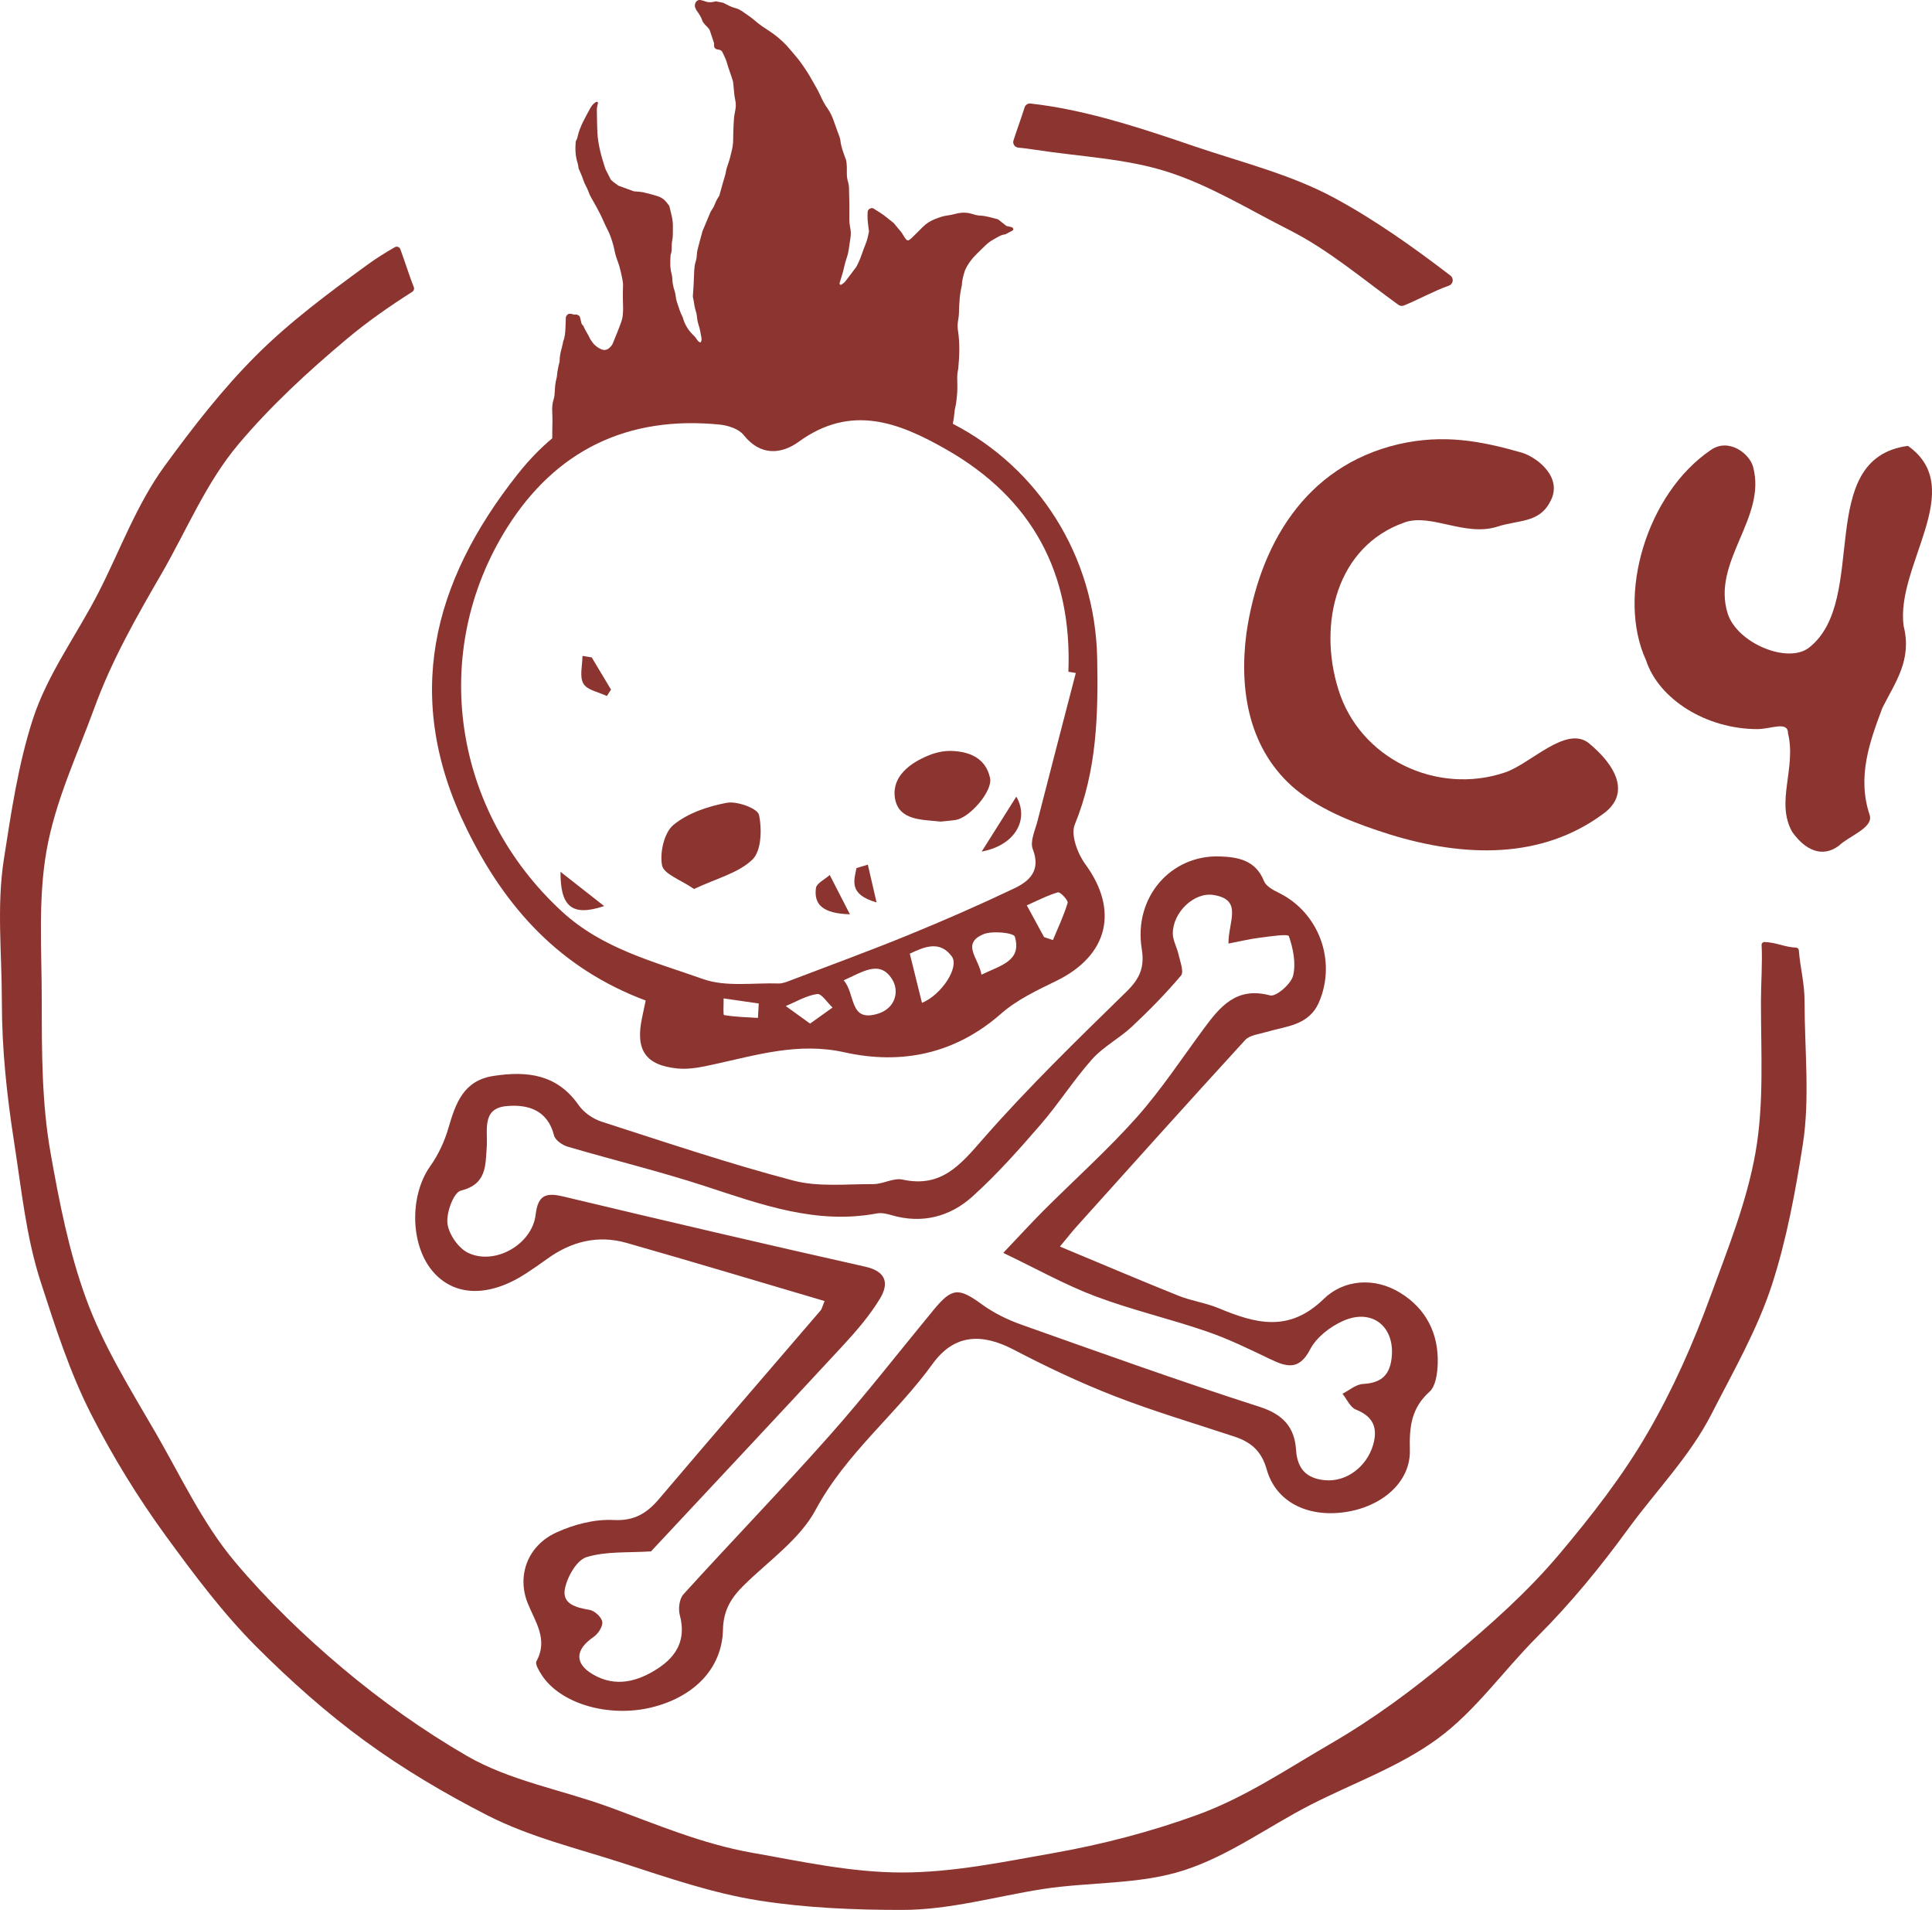
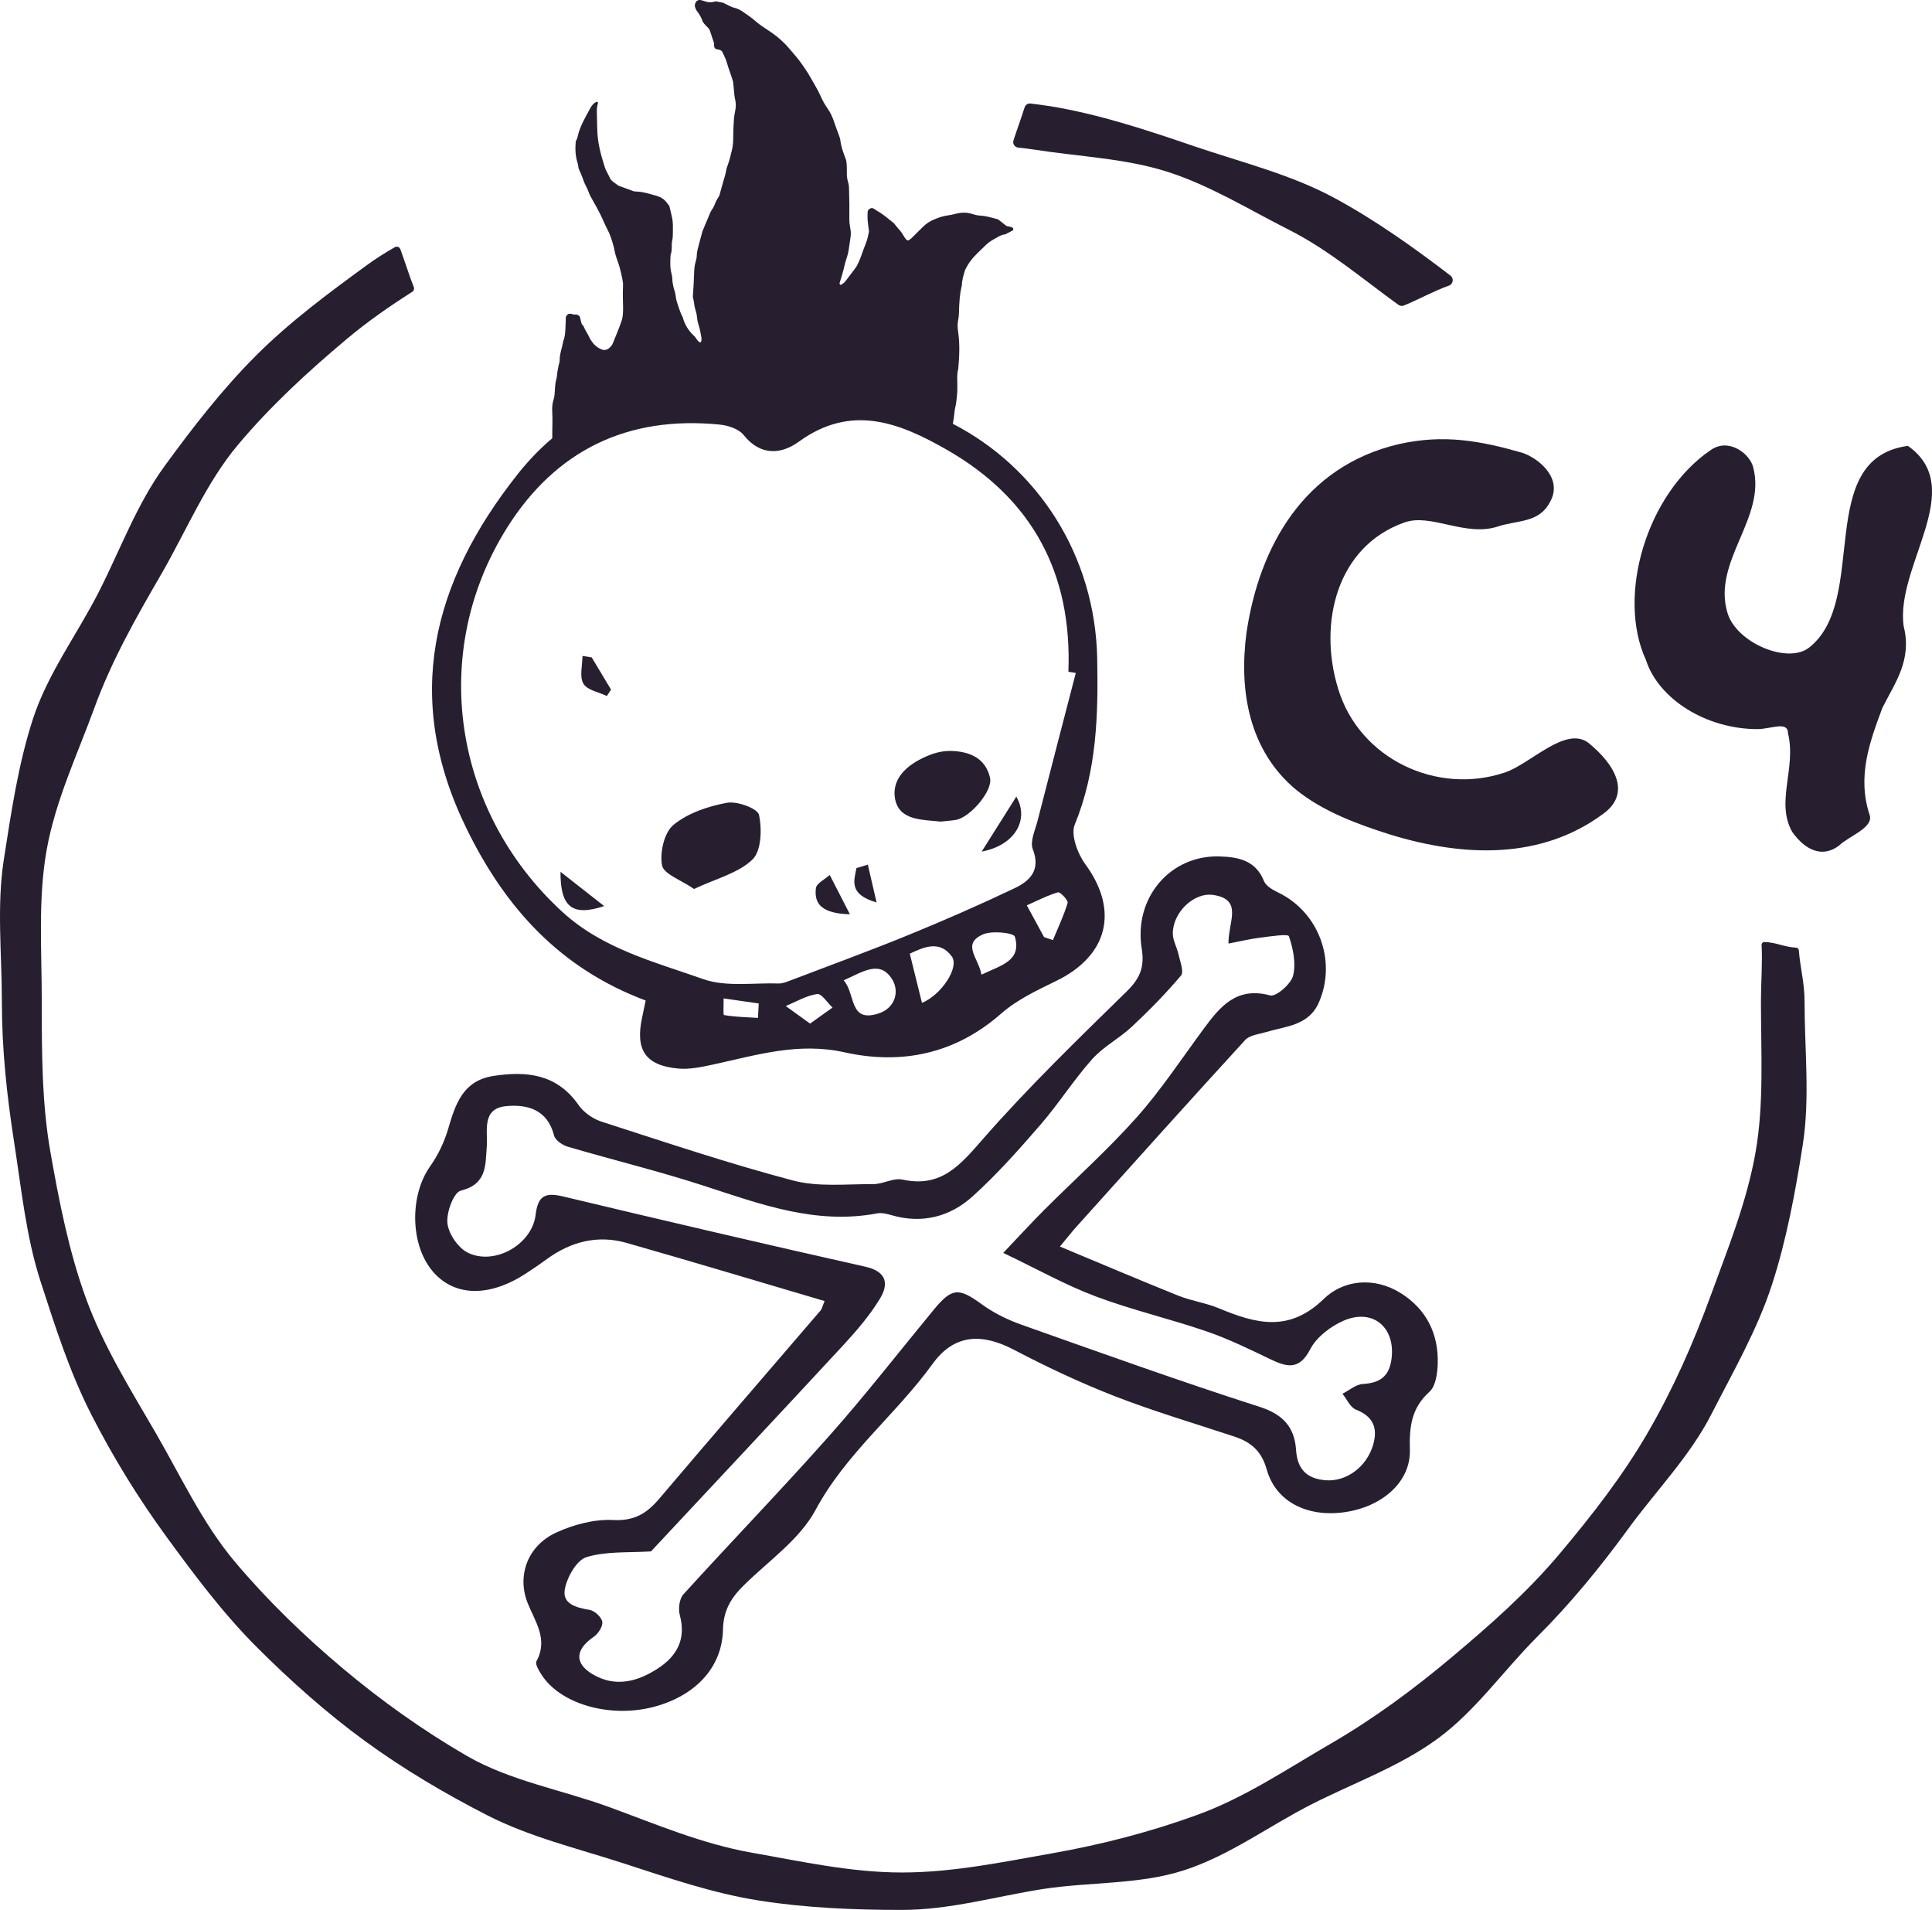
<svg xmlns="http://www.w3.org/2000/svg" version="1.1" id="Layer_1" x="0px" y="0px" viewBox="0 0 124.409 122.964" style="enable-background:new 0 0 124.409 122.964;" xml:space="preserve">
  <style type="text/css">
- 	.st0{fill:#8C342F;}
+ 	.st0{fill:#271F30;}
</style>
  <g>
    <path class="st0" d="M90.063,28.596c2.901-0.657,5.256-0.219,7.94,0.548   c1.04,0.328,2.682,1.643,1.806,3.176c-0.71,1.369-2.08,1.149-3.394,1.588   c-2.08,0.657-4.271-0.876-5.968-0.275c-4.38,1.534-5.585,6.516-4.271,10.732   c1.368,4.491,6.352,6.846,10.732,5.367c1.641-0.548,3.888-3.012,5.367-1.916   c1.752,1.424,2.792,3.285,0.93,4.6c-3.941,2.901-8.869,2.792-13.688,1.313   c-2.08-0.657-4.325-1.477-6.077-2.901c-3.012-2.519-3.668-6.352-3.176-10.075   C81.083,35.167,83.984,30.02,90.063,28.596" />
    <path class="st0" d="M105.993,42.504c-1.916-4.161,0.055-10.732,4.161-13.524   c1.151-0.822,2.519,0.219,2.739,1.095c0.876,3.285-2.683,6.077-1.643,9.417   c0.603,1.916,3.888,3.285,5.256,2.191c3.888-3.067,0.275-12.158,6.352-12.978   c3.888,2.739-0.821,7.72-0.273,11.608c0.548,2.191-0.548,3.615-1.37,5.258   c-0.821,2.189-1.642,4.434-0.821,6.898c0.275,0.822-1.368,1.37-1.972,1.972   c-1.094,0.821-2.189,0.275-3.01-0.876c-1.096-1.916,0.273-4.106-0.275-6.352   c0-0.821-1.096-0.273-1.972-0.273C109.881,46.94,106.814,45.023,105.993,42.504" />
    <path class="st0" d="M116.203,64.492c0-1.229-0.275-2.129-0.37-3.316   c-0.007-0.092-0.083-0.162-0.176-0.168c-0.75-0.031-1.299-0.344-2.044-0.361   c-0.102-0.002-0.181,0.086-0.176,0.188c0.06,1.187-0.043,2.459-0.043,3.656   c0,3.293,0.204,6.554-0.347,9.692c-0.567,3.224-1.8,6.246-2.899,9.256   c-1.118,3.06-2.419,5.998-4.033,8.781c-1.628,2.808-3.604,5.337-5.681,7.808   c-2.082,2.478-4.47,4.579-6.948,6.661c-2.473,2.077-5.016,3.957-7.824,5.585   c-2.785,1.614-5.476,3.44-8.536,4.558c-3.01,1.097-6.156,1.918-9.381,2.485   c-3.138,0.553-6.372,1.234-9.666,1.234s-6.521-0.722-9.659-1.273   c-3.224-0.568-6.198-1.845-9.206-2.944c-3.062-1.116-6.376-1.683-9.16-3.295   c-2.81-1.628-5.514-3.554-7.985-5.631c-2.478-2.082-4.869-4.392-6.951-6.87   c-2.077-2.471-3.473-5.493-5.101-8.303c-1.614-2.784-3.356-5.566-4.474-8.626   c-1.099-3.008-1.731-6.226-2.298-9.45c-0.551-3.138-0.555-6.374-0.555-9.668   c0-3.293-0.247-6.573,0.304-9.711c0.567-3.224,1.987-6.201,3.086-9.211   c1.116-3.06,2.692-5.823,4.306-8.607c1.628-2.81,2.87-5.864,4.947-8.337   c2.082-2.478,4.487-4.693,6.967-6.775c1.339-1.127,2.773-2.125,4.252-3.067   c0.099-0.064,0.138-0.187,0.095-0.297c-0.071-0.181-0.14-0.365-0.207-0.548   c-0.216-0.596-0.422-1.248-0.66-1.894c-0.052-0.143-0.221-0.206-0.354-0.13   c-0.619,0.352-1.223,0.733-1.8,1.154c-2.447,1.785-4.961,3.644-7.143,5.826   s-4.095,4.658-5.88,7.105c-1.811,2.481-2.87,5.426-4.254,8.135   c-1.391,2.721-3.293,5.263-4.235,8.171c-0.938,2.894-1.393,5.989-1.866,9.023   c-0.468,2.993-0.128,6.075-0.128,9.161c0,3.086,0.325,6.065,0.791,9.058   c0.473,3.034,0.767,6.07,1.704,8.964c0.942,2.908,1.88,5.849,3.271,8.57   c1.384,2.709,3.003,5.348,4.814,7.829c1.785,2.445,3.648,4.945,5.83,7.128   s4.522,4.263,6.969,6.048c2.481,1.811,5.18,3.404,7.89,4.788c2.721,1.391,5.766,2.118,8.674,3.06   c2.894,0.937,5.814,1.956,8.849,2.429c2.991,0.468,6.082,0.598,9.168,0.598   c3.086,0,6.06-0.873,9.051-1.341c3.036-0.473,6.224-0.276,9.118-1.213   c2.908-0.942,5.446-2.834,8.168-4.225c2.709-1.384,5.662-2.424,8.142-4.233   c2.447-1.785,4.237-4.38,6.419-6.563c2.182-2.182,4.067-4.489,5.852-6.936   c1.811-2.481,3.99-4.695,5.374-7.404c1.391-2.723,2.963-5.445,3.905-8.353   c0.937-2.894,1.508-5.982,1.982-9.016C116.556,70.69,116.203,67.578,116.203,64.492" />
    <path class="st0" d="M85.921,12.741c-2.82-1.522-6.003-2.298-9.034-3.33   c-3.017-1.028-6.061-2.049-9.236-2.569c-0.428-0.069-0.86-0.126-1.292-0.176   c-0.171-0.021-0.332,0.086-0.382,0.252c-0.223,0.71-0.486,1.412-0.715,2.122   c-0.071,0.218,0.083,0.442,0.311,0.465c0.359,0.036,0.719,0.079,1.078,0.135   c2.872,0.448,5.835,0.556,8.546,1.427c2.756,0.885,5.267,2.448,7.819,3.736   c2.518,1.268,4.759,3.178,7.031,4.821c0.104,0.073,0.235,0.092,0.353,0.045   c0.859-0.342,1.949-0.947,2.901-1.28c0.278-0.097,0.333-0.467,0.1-0.646   C91.027,15.922,88.508,14.137,85.921,12.741" />
    <path class="st0" d="M90.178,83.238c-1.693-1.049-3.67-0.845-4.933,0.384   c-2.246,2.189-4.397,1.588-6.768,0.601c-0.831-0.346-1.752-0.468-2.588-0.803   c-2.492-0.999-4.961-2.053-7.637-3.167c0.53-0.638,0.783-0.962,1.057-1.268   c3.615-4.019,7.223-8.045,10.874-12.03c0.292-0.318,0.886-0.373,1.353-0.513   c1.286-0.385,2.753-0.404,3.408-1.94c1.13-2.651-0.017-5.759-2.602-7.024   c-0.359-0.175-0.816-0.423-0.947-0.75c-0.536-1.341-1.652-1.553-2.856-1.591   c-3.164-0.105-5.552,2.654-5.018,5.944c0.195,1.208-0.128,1.925-0.981,2.759   c-3.143,3.074-6.31,6.143-9.205,9.445c-1.476,1.688-2.697,3.207-5.222,2.656   c-0.575-0.126-1.249,0.294-1.877,0.292c-1.726-0.009-3.532,0.199-5.161-0.23   c-4.157-1.095-8.242-2.471-12.337-3.791c-0.555-0.18-1.147-0.589-1.477-1.063   c-1.391-1.997-3.321-2.213-5.486-1.88c-1.949,0.301-2.438,1.776-2.905,3.371   c-0.249,0.857-0.651,1.714-1.168,2.442c-1.36,1.92-1.292,5.172,0.244,6.862   c1.406,1.548,3.613,1.559,5.956,0.021c0.444-0.29,0.883-0.593,1.313-0.905   c1.555-1.13,3.274-1.572,5.132-1.042c4.235,1.206,8.451,2.476,12.75,3.743   c-0.166,0.408-0.183,0.524-0.249,0.598c-3.463,4.038-6.946,8.061-10.388,12.118   c-0.803,0.947-1.598,1.451-2.965,1.381c-1.215-0.062-2.549,0.29-3.672,0.805   c-1.852,0.847-2.545,2.777-1.849,4.532c0.482,1.213,1.344,2.338,0.569,3.76   c-0.097,0.176,0.157,0.593,0.321,0.852c1.184,1.868,4.306,2.792,7.084,2.118   c2.737-0.665,4.555-2.507,4.607-5.011c0.026-1.267,0.546-2.073,1.375-2.884   c1.591-1.56,3.575-2.936,4.588-4.821c1.954-3.639,5.179-6.143,7.532-9.398   c1.391-1.925,3.162-1.999,5.229-0.918c2.11,1.104,4.278,2.127,6.497,2.991   c2.524,0.981,5.132,1.75,7.706,2.602c1.063,0.352,1.749,0.916,2.086,2.117   c0.582,2.072,2.588,3.079,4.968,2.758c2.426-0.325,4.304-1.928,4.251-4.01   c-0.04-1.491,0.09-2.694,1.266-3.753c0.396-0.356,0.505-1.166,0.527-1.778   C92.647,85.861,91.84,84.268,90.178,83.238 M89.599,87.532c-0.157,1.106-0.771,1.508-1.84,1.569   c-0.448,0.026-0.874,0.408-1.312,0.629c0.283,0.351,0.498,0.874,0.864,1.019   c1.12,0.446,1.427,1.182,1.108,2.277c-0.415,1.413-1.73,2.397-3.095,2.27   c-1.168-0.107-1.785-0.7-1.866-1.951c-0.093-1.429-0.807-2.277-2.324-2.765   c-5.159-1.657-10.264-3.49-15.371-5.301c-0.89-0.316-1.775-0.752-2.536-1.305   c-1.505-1.089-1.918-1.087-3.122,0.373c-2.232,2.708-4.387,5.483-6.715,8.104   c-3.065,3.454-6.281,6.775-9.384,10.195c-0.263,0.29-0.339,0.935-0.23,1.341   c0.415,1.533-0.178,2.619-1.396,3.418c-1.313,0.86-2.747,1.248-4.207,0.389   c-1.203-0.708-1.127-1.602,0.047-2.405c0.294-0.2,0.61-0.681,0.563-0.975   c-0.048-0.306-0.499-0.719-0.824-0.772c-0.862-0.142-1.775-0.377-1.583-1.355   c0.15-0.769,0.759-1.844,1.393-2.039c1.27-0.391,2.696-0.273,4.152-0.37   c4.028-4.313,8.218-8.776,12.377-13.27c0.86-0.931,1.704-1.913,2.359-2.989   c0.582-0.956,0.456-1.756-0.942-2.07c-6.49-1.457-12.968-2.97-19.437-4.517   c-1.146-0.273-1.636-0.088-1.788,1.18c-0.226,1.901-2.621,3.274-4.349,2.445   c-0.629-0.302-1.253-1.21-1.329-1.901c-0.078-0.693,0.401-1.989,0.862-2.103   c1.673-0.411,1.581-1.617,1.669-2.804c0.079-1.066-0.349-2.485,1.266-2.637   c1.344-0.126,2.647,0.221,3.067,1.887c0.074,0.301,0.53,0.62,0.873,0.722   c2.949,0.867,5.944,1.593,8.864,2.547c3.605,1.177,7.155,2.488,11.057,1.752   c0.295-0.055,0.638,0.024,0.938,0.112c1.968,0.575,3.765,0.104,5.215-1.203   c1.569-1.415,2.986-3.012,4.372-4.613c1.177-1.356,2.144-2.894,3.338-4.232   c0.721-0.807,1.747-1.332,2.547-2.08c1.113-1.044,2.189-2.136,3.171-3.3   c0.2-0.24-0.06-0.897-0.159-1.351c-0.099-0.46-0.372-0.907-0.37-1.36   c0-1.356,1.367-2.664,2.604-2.476c1.946,0.294,0.962,1.728,0.98,3.129   c0.734-0.14,1.379-0.297,2.032-0.378c0.643-0.081,1.802-0.261,1.859-0.095   c0.275,0.798,0.468,1.754,0.268,2.547c-0.138,0.539-1.101,1.367-1.477,1.265   c-2.167-0.582-3.223,0.717-4.287,2.162c-1.415,1.916-2.732,3.921-4.309,5.693   c-1.871,2.099-3.981,3.986-5.975,5.979c-0.783,0.783-1.529,1.602-2.613,2.742   c2.146,1.025,3.986,2.061,5.939,2.796c2.336,0.879,4.786,1.445,7.15,2.257   c1.4,0.479,2.742,1.135,4.08,1.778c1.071,0.513,1.878,0.762,2.597-0.627   c0.401-0.774,1.284-1.451,2.108-1.821C88.395,84.184,89.895,85.462,89.599,87.532" />
    <path class="st0" d="M41.577,64.413c-0.105,0.499-0.168,0.805-0.233,1.111   c-0.441,2.07,0.213,3.065,2.302,3.267c0.753,0.073,1.55-0.098,2.303-0.263   c2.78-0.603,5.457-1.443,8.437-0.779c3.66,0.814,7.119,0.111,10.082-2.493   c1.018-0.893,2.315-1.503,3.551-2.106c3.347-1.631,4.043-4.546,1.87-7.509   c-0.499-0.681-0.952-1.894-0.681-2.554c1.42-3.458,1.514-7.05,1.446-10.668   c-0.124-6.678-3.838-12.316-9.298-15.136c0.048-0.252,0.083-0.482,0.1-0.669   c0.01-0.142,0.029-0.282,0.064-0.418c0.055-0.219,0.073-0.446,0.097-0.669   c0.033-0.309,0.038-0.619,0.028-0.93c-0.009-0.283-0.017-0.565,0.059-0.841   c0.076-0.816,0.112-1.631-0.012-2.445c-0.035-0.226-0.04-0.448,0.003-0.674   c0.031-0.166,0.054-0.334,0.057-0.503c0.014-0.593,0.042-1.184,0.185-1.762   c0.01-0.342,0.107-0.667,0.202-0.968c0.197-0.439,0.477-0.788,0.804-1.106   c0.164-0.157,0.325-0.314,0.486-0.472c0.162-0.161,0.34-0.299,0.539-0.406   c0.247-0.131,0.477-0.309,0.769-0.333c0.15-0.079,0.299-0.157,0.447-0.235   c0.061-0.033,0.085-0.081,0.059-0.137c-0.022-0.048-0.066-0.083-0.124-0.097   c-0.109-0.028-0.219-0.048-0.308-0.069c-0.195-0.154-0.373-0.292-0.542-0.427   c-0.392-0.104-0.769-0.225-1.168-0.242c-0.169-0.009-0.332-0.052-0.494-0.104   c-0.359-0.116-0.721-0.105-1.083-0.009c-0.164,0.043-0.33,0.081-0.498,0.102   c-0.283,0.035-0.549,0.128-0.81,0.233c-0.289,0.114-0.556,0.273-0.779,0.496   c-0.24,0.238-0.477,0.48-0.721,0.715c-0.059,0.059-0.128,0.109-0.199,0.152   c-0.047,0.028-0.107,0.01-0.15-0.035c-0.159-0.162-0.233-0.385-0.385-0.553   c-0.152-0.166-0.289-0.346-0.427-0.513c-0.162-0.13-0.316-0.251-0.47-0.375   c-0.264-0.213-0.553-0.391-0.841-0.567c-0.138-0.085-0.368,0.05-0.373,0.221   c-0.005,0.169-0.016,0.339-0.002,0.506c0.019,0.252,0.059,0.505,0.09,0.757   c-0.055,0.275-0.114,0.551-0.223,0.812c-0.176,0.415-0.287,0.855-0.492,1.258   c-0.04,0.076-0.069,0.157-0.119,0.225c-0.233,0.316-0.472,0.631-0.715,0.942   c-0.052,0.064-0.13,0.107-0.195,0.159c-0.057,0.043-0.107,0.047-0.135,0.002   c-0.014-0.021-0.024-0.054-0.017-0.076c0.116-0.377,0.237-0.752,0.32-1.139   c0.057-0.275,0.173-0.537,0.231-0.812c0.066-0.302,0.09-0.612,0.143-0.918   c0.033-0.197,0.045-0.392,0.009-0.587c-0.04-0.223-0.076-0.444-0.074-0.672   c0.002-0.309,0.003-0.62,0.002-0.93c-0.005-0.366-0.012-0.733-0.024-1.101   c-0.005-0.111-0.022-0.225-0.055-0.332c-0.059-0.19-0.086-0.384-0.083-0.582   c0.003-0.282,0.007-0.565-0.045-0.84c-0.157-0.427-0.328-0.845-0.375-1.299   c-0.01-0.083-0.04-0.164-0.067-0.244c-0.105-0.292-0.218-0.581-0.316-0.874   c-0.107-0.323-0.238-0.632-0.437-0.911c-0.181-0.252-0.328-0.527-0.454-0.81   c-0.171-0.389-0.399-0.745-0.603-1.115c-0.218-0.397-0.475-0.765-0.741-1.13   c-0.185-0.251-0.397-0.475-0.593-0.715c-0.397-0.482-0.859-0.892-1.384-1.232   c-0.306-0.199-0.612-0.401-0.89-0.643c-0.231-0.204-0.492-0.377-0.746-0.555   c-0.163-0.114-0.334-0.218-0.527-0.266c-0.278-0.066-0.52-0.209-0.784-0.342   c-0.152-0.031-0.318-0.062-0.472-0.093c-0.066,0.014-0.121,0.026-0.176,0.038   c-0.169,0.036-0.335,0.028-0.499-0.031c-0.105-0.038-0.214-0.069-0.325-0.092   c-0.085-0.016-0.169,0.016-0.235,0.071c-0.099,0.085-0.149,0.278-0.104,0.387   c0.033,0.078,0.055,0.164,0.105,0.23c0.154,0.204,0.29,0.415,0.37,0.66   c0.024,0.078,0.088,0.143,0.14,0.209c0.105,0.131,0.249,0.23,0.327,0.38   c0.09,0.271,0.18,0.539,0.282,0.85c0,0.038-0.01,0.123,0.003,0.206   c0.016,0.085,0.073,0.15,0.161,0.176c0.054,0.016,0.111,0.021,0.166,0.033   c0.085,0.019,0.164,0.066,0.2,0.14c0.107,0.23,0.228,0.458,0.296,0.7   c0.114,0.408,0.275,0.8,0.391,1.196c0.062,0.401,0.055,0.797,0.143,1.185   c0.057,0.247,0.047,0.508-0.01,0.755c-0.069,0.306-0.083,0.615-0.098,0.924   c-0.014,0.282-0.019,0.563-0.022,0.845c-0.002,0.256-0.028,0.505-0.092,0.753   c-0.067,0.273-0.128,0.548-0.221,0.814c-0.057,0.161-0.117,0.321-0.145,0.487   c-0.045,0.28-0.145,0.543-0.219,0.814c-0.074,0.273-0.15,0.544-0.214,0.776   c-0.092,0.159-0.178,0.275-0.228,0.404c-0.073,0.185-0.147,0.365-0.266,0.525   c-0.048,0.067-0.083,0.147-0.116,0.225c-0.154,0.363-0.306,0.727-0.477,1.139   c-0.059,0.221-0.136,0.492-0.207,0.765c-0.071,0.271-0.156,0.539-0.162,0.826   c-0.002,0.138-0.043,0.278-0.081,0.413c-0.048,0.164-0.071,0.332-0.08,0.501   c-0.015,0.309-0.024,0.619-0.04,0.93c-0.012,0.252-0.031,0.505-0.05,0.783   c0.028,0.142,0.069,0.308,0.088,0.473c0.022,0.199,0.085,0.385,0.136,0.575   c0.029,0.107,0.04,0.221,0.052,0.334c0.014,0.142,0.04,0.278,0.086,0.413   c0.095,0.266,0.135,0.546,0.187,0.822c0.019,0.109,0.022,0.225-0.047,0.325   c-0.026-0.007-0.057-0.007-0.08-0.022c-0.15-0.092-0.204-0.266-0.327-0.382   c-0.359-0.333-0.62-0.727-0.743-1.208c-0.174-0.325-0.273-0.677-0.389-1.026   c-0.073-0.218-0.059-0.448-0.133-0.662c-0.09-0.27-0.149-0.543-0.154-0.828   c-0.002-0.112-0.031-0.223-0.057-0.332c-0.1-0.391-0.074-0.784-0.052-1.178   c0.124-0.295,0.036-0.613,0.105-0.918c0.042-0.19,0.038-0.392,0.043-0.589   c0.003-0.283,0.01-0.567-0.043-0.845c-0.053-0.275-0.128-0.546-0.19-0.802   c-0.064-0.083-0.116-0.149-0.168-0.216c-0.159-0.211-0.373-0.346-0.62-0.42   c-0.297-0.088-0.596-0.173-0.899-0.237c-0.192-0.041-0.392-0.043-0.591-0.062   c-0.342-0.126-0.686-0.251-0.997-0.365c-0.183-0.145-0.359-0.24-0.491-0.391   c-0.09-0.176-0.18-0.351-0.268-0.525c-0.036-0.076-0.08-0.15-0.104-0.232   c-0.107-0.351-0.221-0.698-0.304-1.056c-0.092-0.384-0.161-0.772-0.183-1.166   c-0.028-0.479-0.024-0.959-0.038-1.438c-0.005-0.173,0.026-0.337,0.071-0.501   c0.007-0.021-0.005-0.059-0.022-0.074c-0.036-0.029-0.086-0.012-0.142,0.022   c-0.15,0.092-0.252,0.23-0.332,0.377c-0.321,0.594-0.674,1.175-0.819,1.849   c-0.022,0.109-0.081,0.209-0.117,0.294c-0.04,0.475-0.026,0.921,0.114,1.36   c0.043,0.133,0.054,0.276,0.073,0.377c0.112,0.271,0.23,0.499,0.302,0.741   c0.085,0.271,0.254,0.505,0.342,0.771c0.064,0.19,0.162,0.358,0.261,0.529   c0.168,0.294,0.333,0.589,0.484,0.892c0.164,0.328,0.297,0.67,0.468,0.994   c0.173,0.328,0.282,0.672,0.38,1.026c0.061,0.219,0.09,0.442,0.156,0.658   c0.071,0.242,0.173,0.477,0.24,0.722c0.076,0.27,0.137,0.546,0.19,0.822   c0.028,0.138,0.043,0.282,0.036,0.42c-0.022,0.48-0.007,0.959,0.005,1.438   c0.003,0.114-0.009,0.226-0.014,0.339c-0.009,0.171-0.042,0.335-0.097,0.496   c-0.164,0.482-0.368,0.945-0.555,1.417c-0.021,0.052-0.05,0.102-0.086,0.145   c-0.054,0.062-0.112,0.126-0.178,0.176c-0.149,0.109-0.318,0.123-0.48,0.05   c-0.237-0.104-0.439-0.256-0.582-0.475c-0.047-0.069-0.107-0.135-0.14-0.211   c-0.126-0.282-0.313-0.534-0.428-0.821c-0.061-0.052-0.107-0.116-0.128-0.192   c-0.038-0.135-0.067-0.273-0.097-0.396c-0.029-0.033-0.045-0.06-0.067-0.073   c-0.047-0.028-0.097-0.057-0.149-0.067c-0.054-0.01-0.112,0.01-0.168,0.003   c-0.055-0.009-0.107-0.038-0.163-0.047c-0.053-0.009-0.111-0.007-0.164,0   c-0.026,0.003-0.052,0.022-0.074,0.041c-0.067,0.054-0.116,0.123-0.119,0.211   c-0.01,0.226-0.01,0.451-0.024,0.677c-0.017,0.28-0.028,0.563-0.142,0.829   c-0.067,0.415-0.235,0.812-0.231,1.242c0.002,0.111-0.047,0.219-0.069,0.33   c-0.028,0.138-0.055,0.276-0.078,0.415c-0.022,0.14-0.019,0.285-0.057,0.418   c-0.079,0.275-0.097,0.555-0.109,0.836c-0.009,0.169-0.021,0.339-0.074,0.501   c-0.09,0.271-0.104,0.553-0.09,0.836c0.021,0.396,0.015,0.79,0.003,1.184   c-0.003,0.164-0.003,0.327-0.002,0.491c-0.81,0.679-1.553,1.458-2.232,2.317   c-5.502,6.948-7.418,14.406-3.276,22.833C32.552,58.469,36.069,62.348,41.577,64.413 M48.808,65.533   c-0.731-0.045-1.467-0.06-2.184-0.183c-0.069-0.012-0.021-0.7-0.028-1.073   c0.753,0.109,1.509,0.218,2.262,0.327C48.841,64.913,48.826,65.222,48.808,65.533 M52.164,65.899   c-0.639-0.46-1.102-0.795-1.567-1.13c0.672-0.278,1.327-0.674,2.025-0.774   c0.282-0.041,0.657,0.562,0.988,0.871C53.188,65.168,52.765,65.469,52.164,65.899 M56.568,65.25   c-1.914,0.617-1.458-1.261-2.241-2.137c1.229-0.539,2.334-1.349,3.129-0.052   C57.925,63.824,57.657,64.897,56.568,65.25 M59.369,64.564c-0.257-1.042-0.515-2.077-0.784-3.166   c0.971-0.465,1.94-0.854,2.701,0.171C61.802,62.264,60.624,64.052,59.369,64.564 M63.2,62.749   c-0.183-1.068-1.308-1.984,0.109-2.597c0.584-0.254,1.972-0.095,2.042,0.149   C65.8,61.863,64.477,62.136,63.2,62.749 M67.801,60.524c-0.19-0.066-0.38-0.13-0.57-0.194   c-0.318-0.584-0.634-1.168-1.111-2.044c0.677-0.299,1.322-0.639,2.006-0.838   c0.143-0.04,0.67,0.515,0.624,0.677C68.505,58.946,68.13,59.727,67.801,60.524 M32.652,33.975   c3.146-5.004,7.782-7.228,13.692-6.64c0.541,0.054,1.23,0.278,1.54,0.669   c1.087,1.375,2.44,1.242,3.551,0.435c3.371-2.445,6.443-1.249,9.515,0.505   c5.514,3.153,8.095,7.95,7.848,14.304c0.159,0.026,0.318,0.054,0.477,0.079   c-0.822,3.171-1.652,6.34-2.462,9.514c-0.155,0.606-0.501,1.332-0.309,1.826   c0.534,1.365-0.199,2.054-1.184,2.523c-2.248,1.07-4.534,2.07-6.839,3.012   c-2.504,1.023-5.049,1.953-7.577,2.917c-0.245,0.092-0.508,0.204-0.76,0.197   c-1.633-0.052-3.395,0.238-4.868-0.283c-3.157-1.12-6.468-1.939-9.085-4.344   C29.174,52.237,27.598,42.014,32.652,33.975" />
    <path class="st0" d="M44.692,57.232c1.427-0.674,2.853-1.018,3.762-1.895   c0.575-0.555,0.619-1.958,0.42-2.877c-0.088-0.413-1.413-0.899-2.072-0.776   c-1.208,0.225-2.514,0.662-3.437,1.424c-0.596,0.492-0.89,1.783-0.733,2.604   C42.739,56.276,43.85,56.649,44.692,57.232" />
    <path class="st0" d="M60.574,52.895c0.352-0.038,0.672-0.059,0.983-0.111   c0.892-0.15,2.383-1.854,2.196-2.702c-0.282-1.277-1.325-1.709-2.523-1.737   c-0.46-0.01-0.954,0.098-1.384,0.27c-1.253,0.499-2.428,1.377-2.219,2.754   C57.854,52.849,59.402,52.762,60.574,52.895" />
    <path class="st0" d="M65.444,51.287c-0.702,1.113-1.36,2.158-2.229,3.537   C65.377,54.421,66.291,52.75,65.444,51.287" />
    <path class="st0" d="M54.729,58.863c-0.541-1.054-0.921-1.792-1.299-2.531   c-0.311,0.282-0.85,0.532-0.89,0.848C52.405,58.245,52.987,58.811,54.729,58.863" />
    <path class="st0" d="M38.904,58.333c-1.038-0.814-1.832-1.436-2.811-2.205   C36.079,58.387,36.844,59.021,38.904,58.333" />
    <path class="st0" d="M39.078,44.81c0.09-0.138,0.18-0.275,0.269-0.413   c-0.415-0.691-0.829-1.382-1.244-2.073l-0.596-0.095c0,0.606-0.204,1.332,0.061,1.785   C37.81,44.432,38.554,44.556,39.078,44.81" />
    <path class="st0" d="M56.446,58.098c-0.233-1.006-0.399-1.719-0.563-2.431   c-0.244,0.073-0.487,0.147-0.731,0.219C54.986,56.709,54.654,57.587,56.446,58.098" />
  </g>
</svg>
